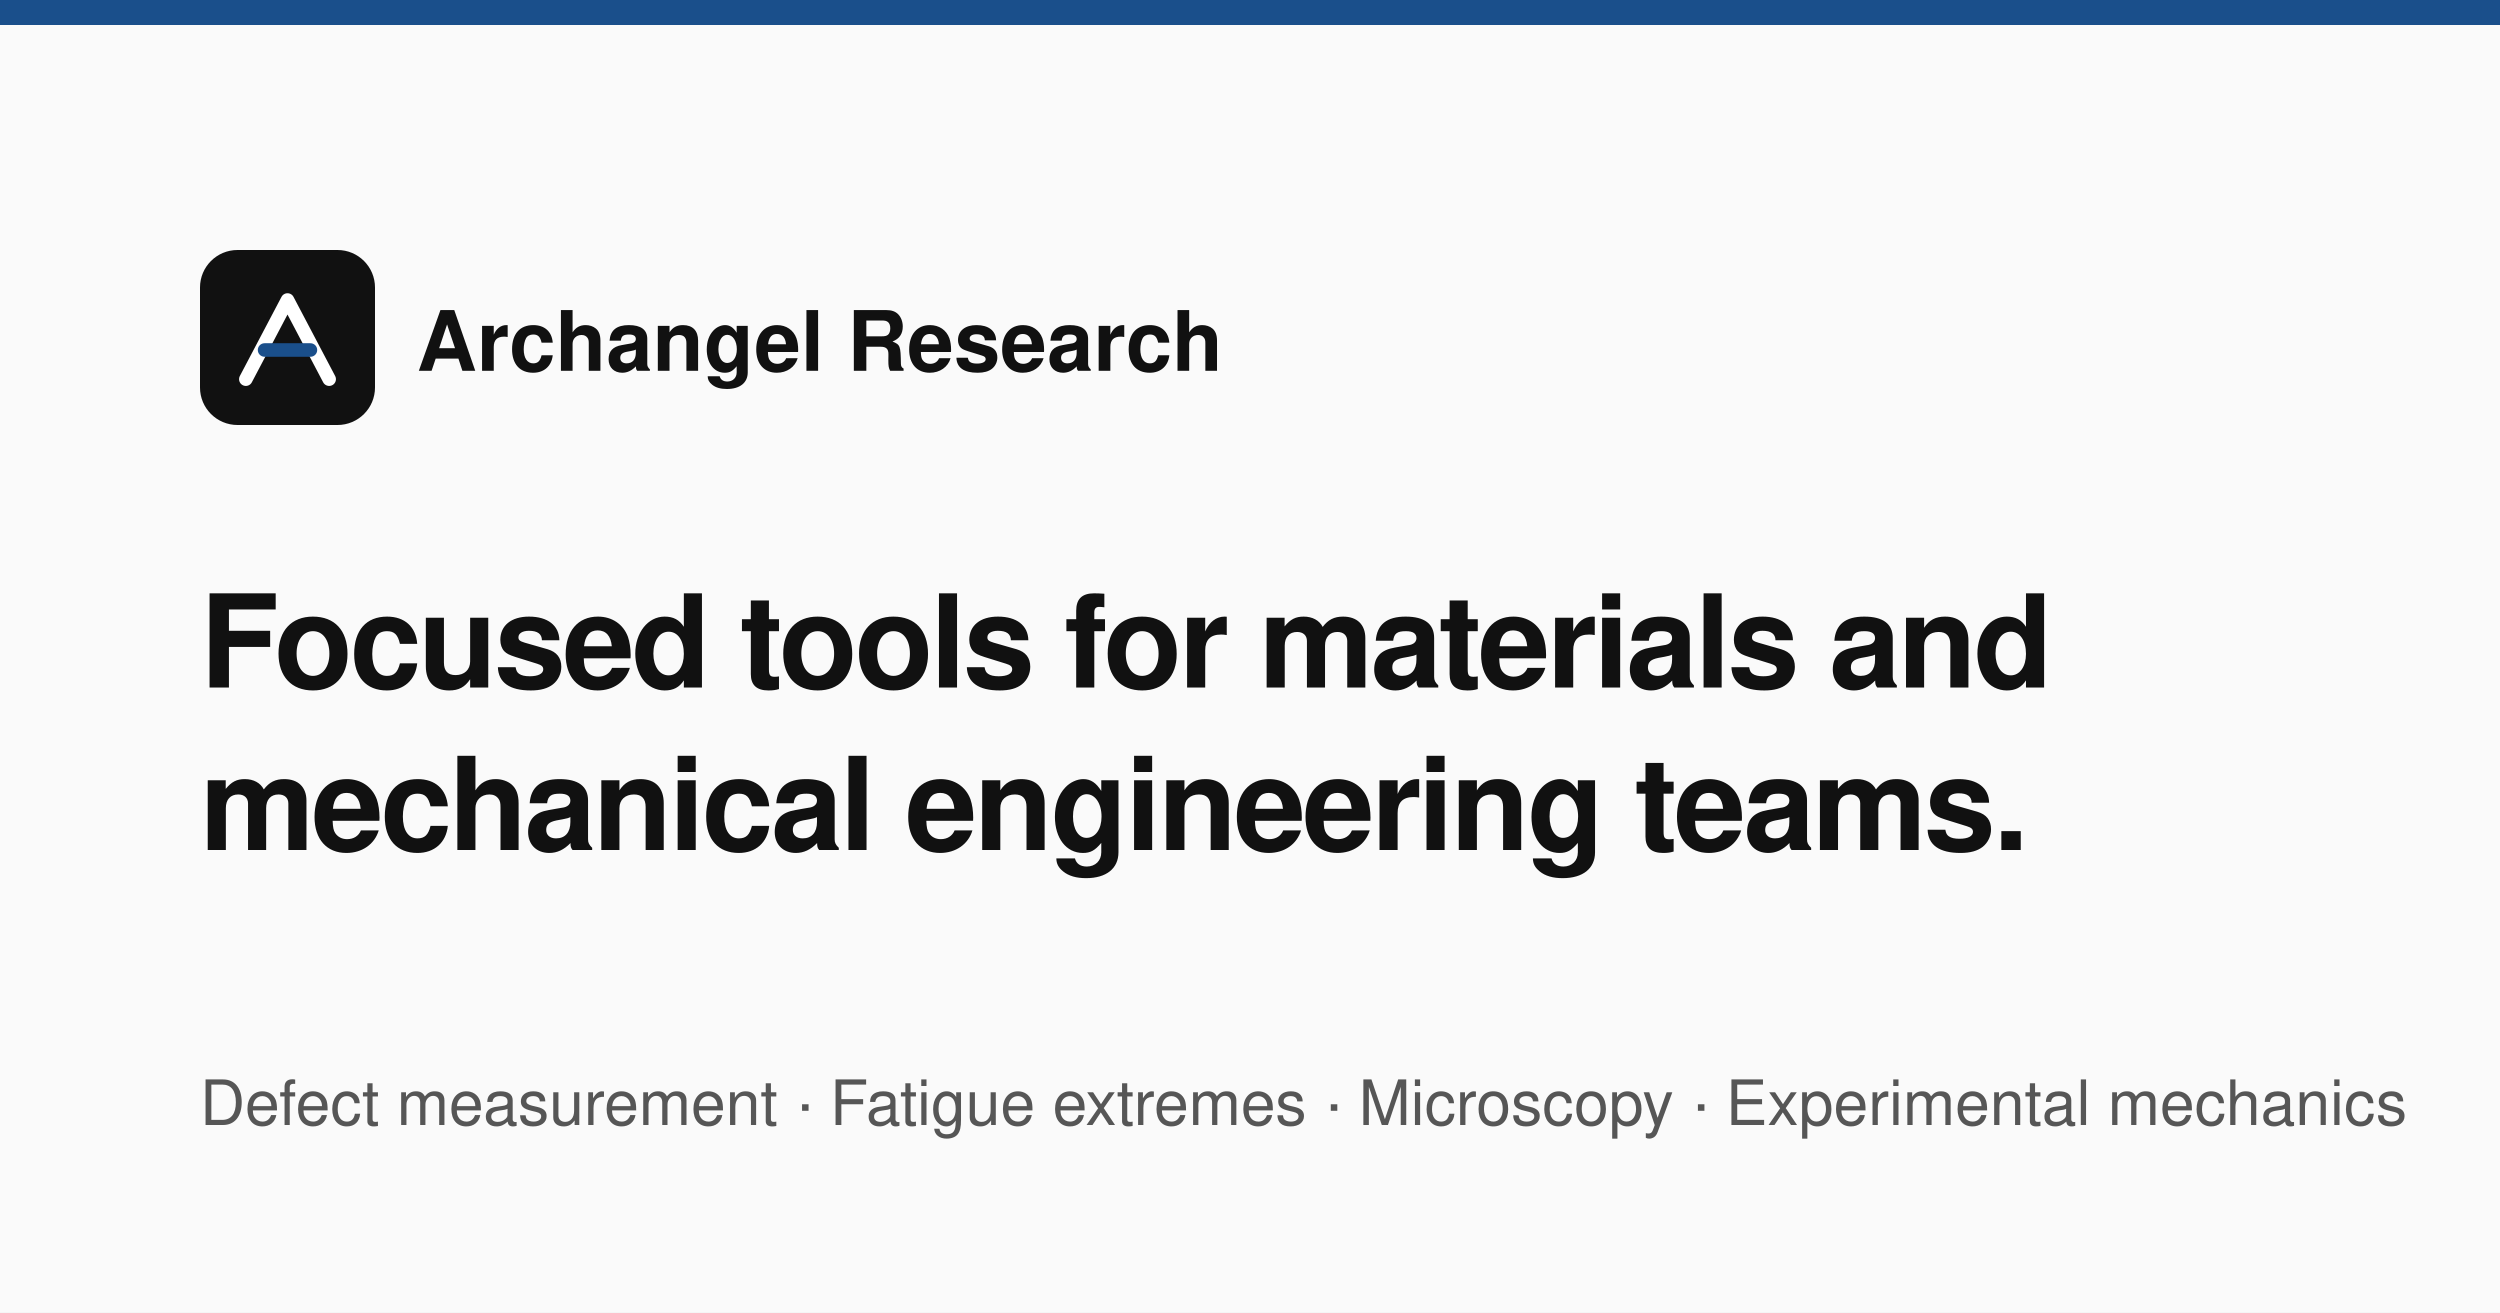
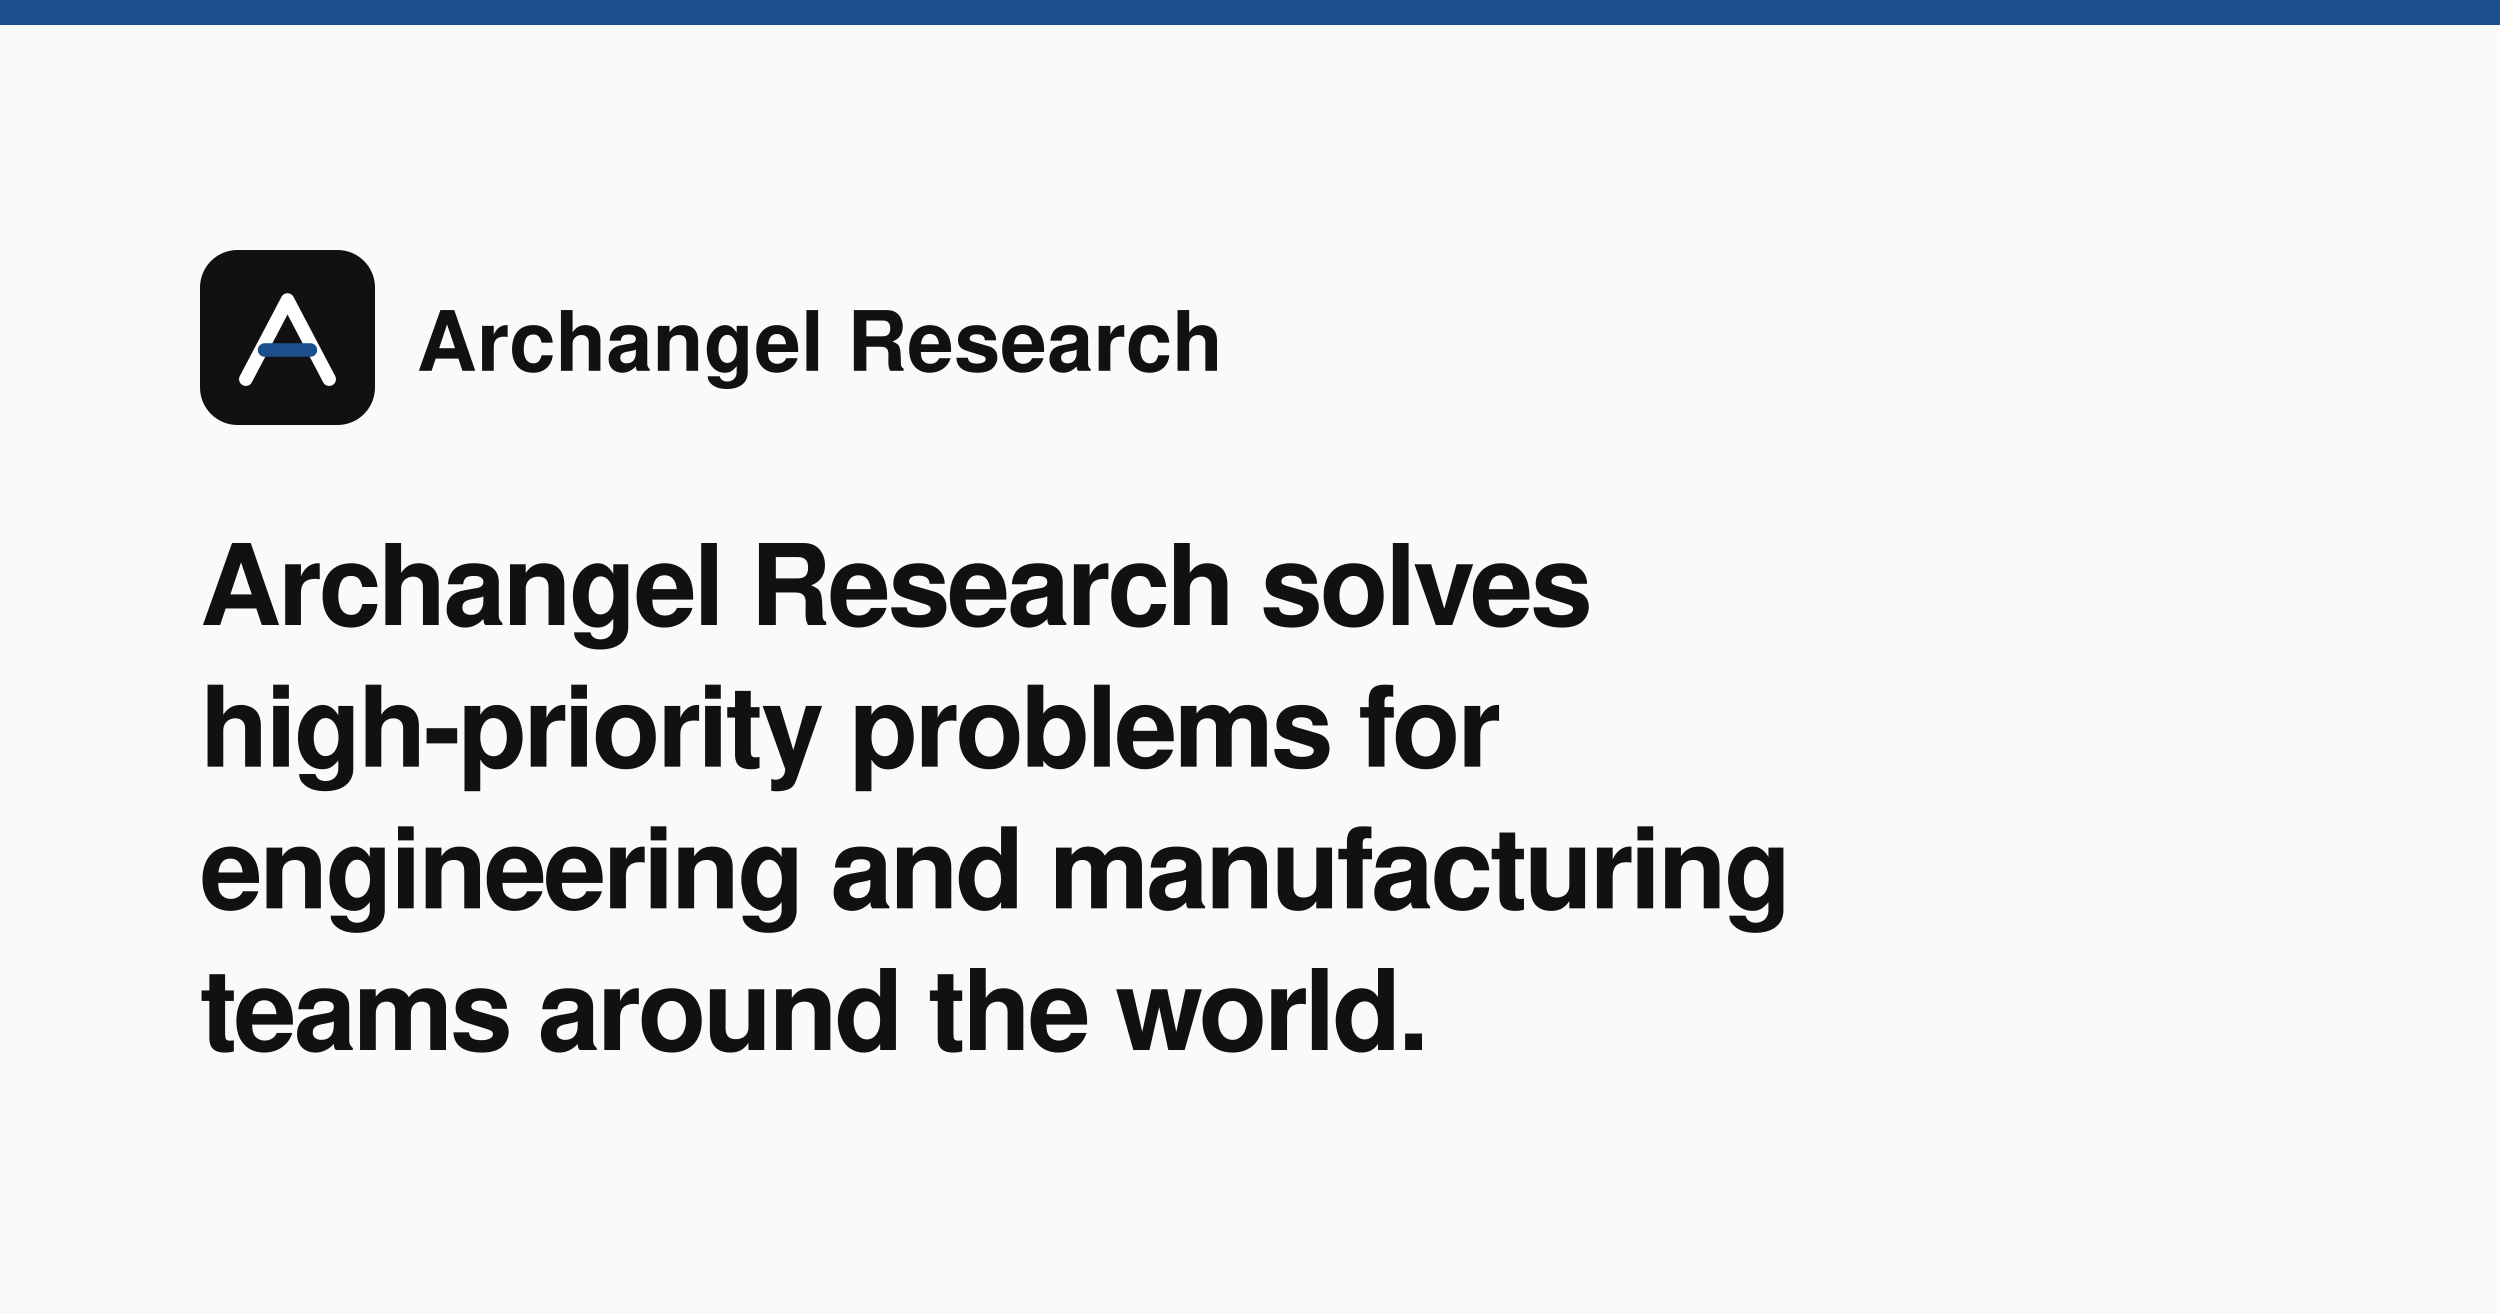
<svg xmlns="http://www.w3.org/2000/svg" width="1200" height="630" viewBox="0 0 1200 630">
  <rect width="1200" height="630" fill="#fafafa" />
  <rect x="0" y="0" width="1200" height="12" fill="#1a4f8b" />
  <g transform="translate(96, 120)">
    <rect width="84" height="84" rx="18" fill="#111111" />
    <path d="M22 62 L42 24 L62 62" fill="none" stroke="#ffffff" stroke-width="6.5" stroke-linecap="round" stroke-linejoin="round" />
    <line x1="31" y1="48" x2="53" y2="48" stroke="#1a4f8b" stroke-width="6.5" stroke-linecap="round" />
  </g>
  <text x="200" y="178" font-family="Helvetica, Arial, sans-serif" font-size="40" font-weight="700" fill="#111111">Archangel Research</text>
-   <text x="96" y="330" font-family="Helvetica, Arial, sans-serif" font-size="62" font-weight="700" fill="#111111" letter-spacing="-1.5">
-     <tspan x="96" dy="0">Focused tools for materials and</tspan>
-     <tspan x="96" dy="78">mechanical engineering teams.</tspan>
-   </text>
-   <text x="96" y="540" font-family="Helvetica, Arial, sans-serif" font-size="30" fill="#565656">
-     Defect measurement · Fatigue extremes · Microscopy · Experimental mechanics
+   <text x="96" y="300" font-family="Helvetica, Arial, sans-serif" font-size="54" font-weight="700" fill="#111111" letter-spacing="-1.5">
+     <tspan x="96" dy="0">Archangel Research solves</tspan>
+     <tspan x="96" dy="68">high-priority problems for</tspan>
+     <tspan x="96" dy="68">engineering and manufacturing</tspan>
+     <tspan x="96" dy="68">teams around the world.</tspan>
  </text>
</svg>
